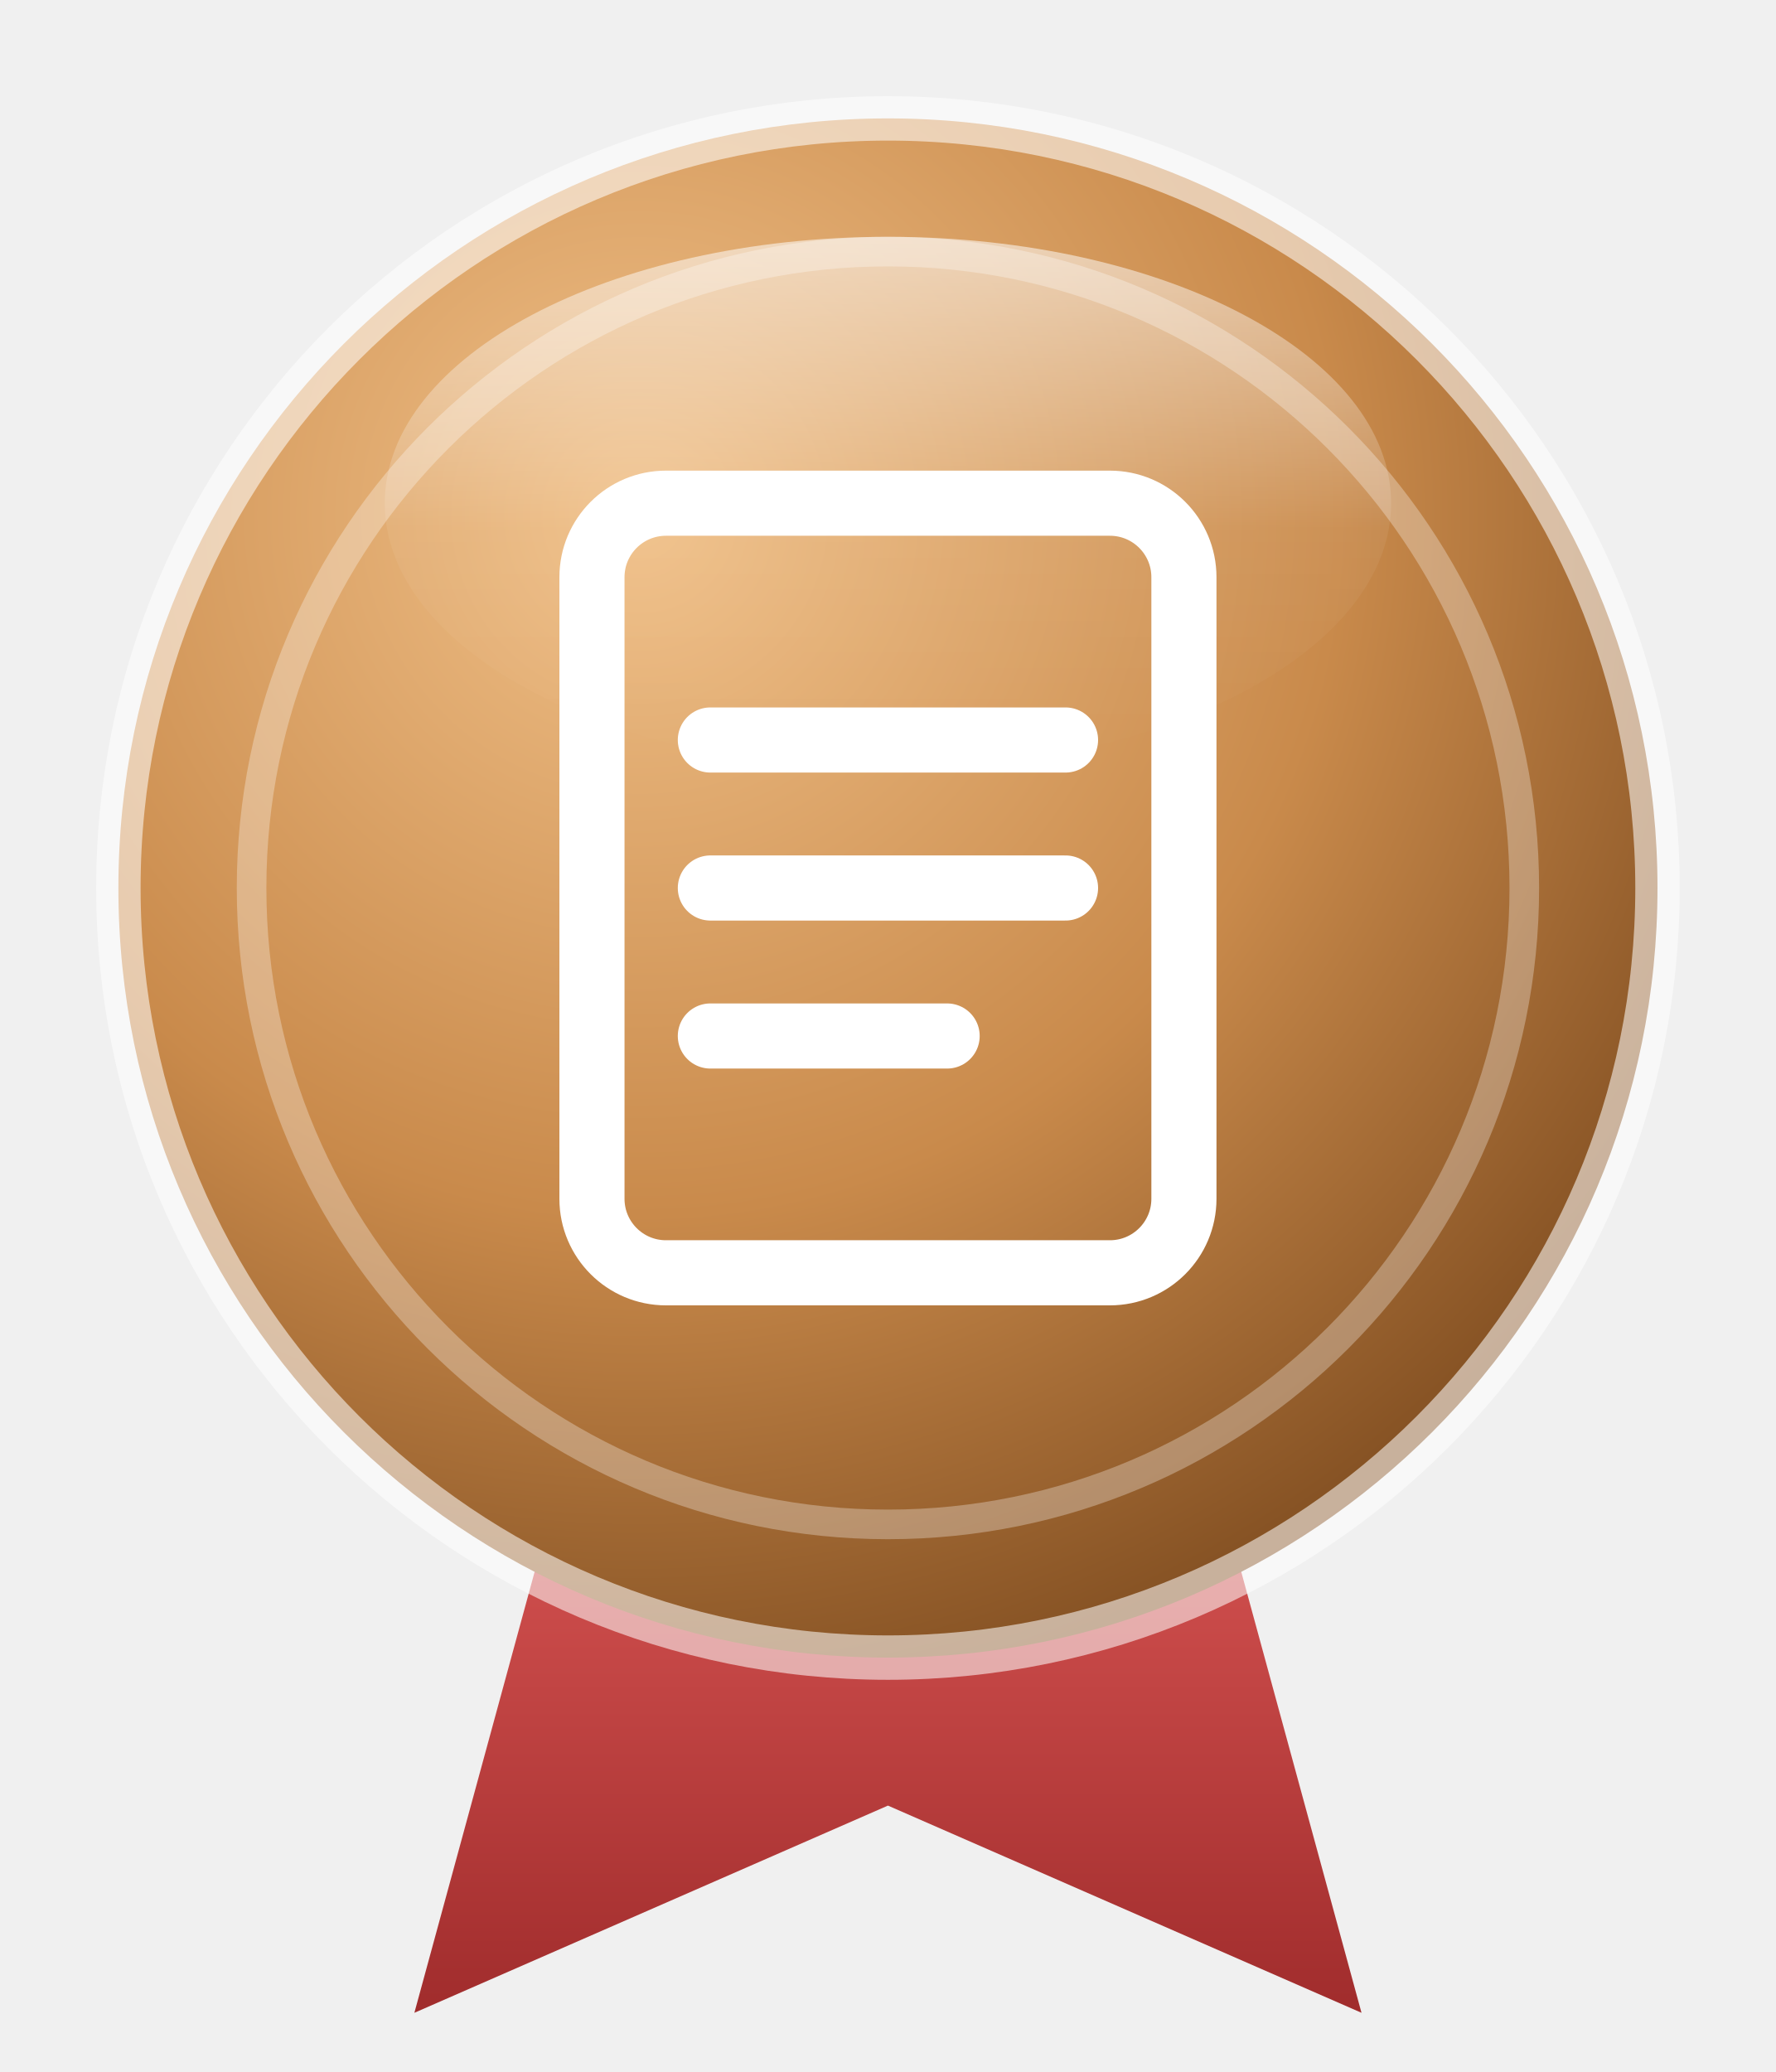
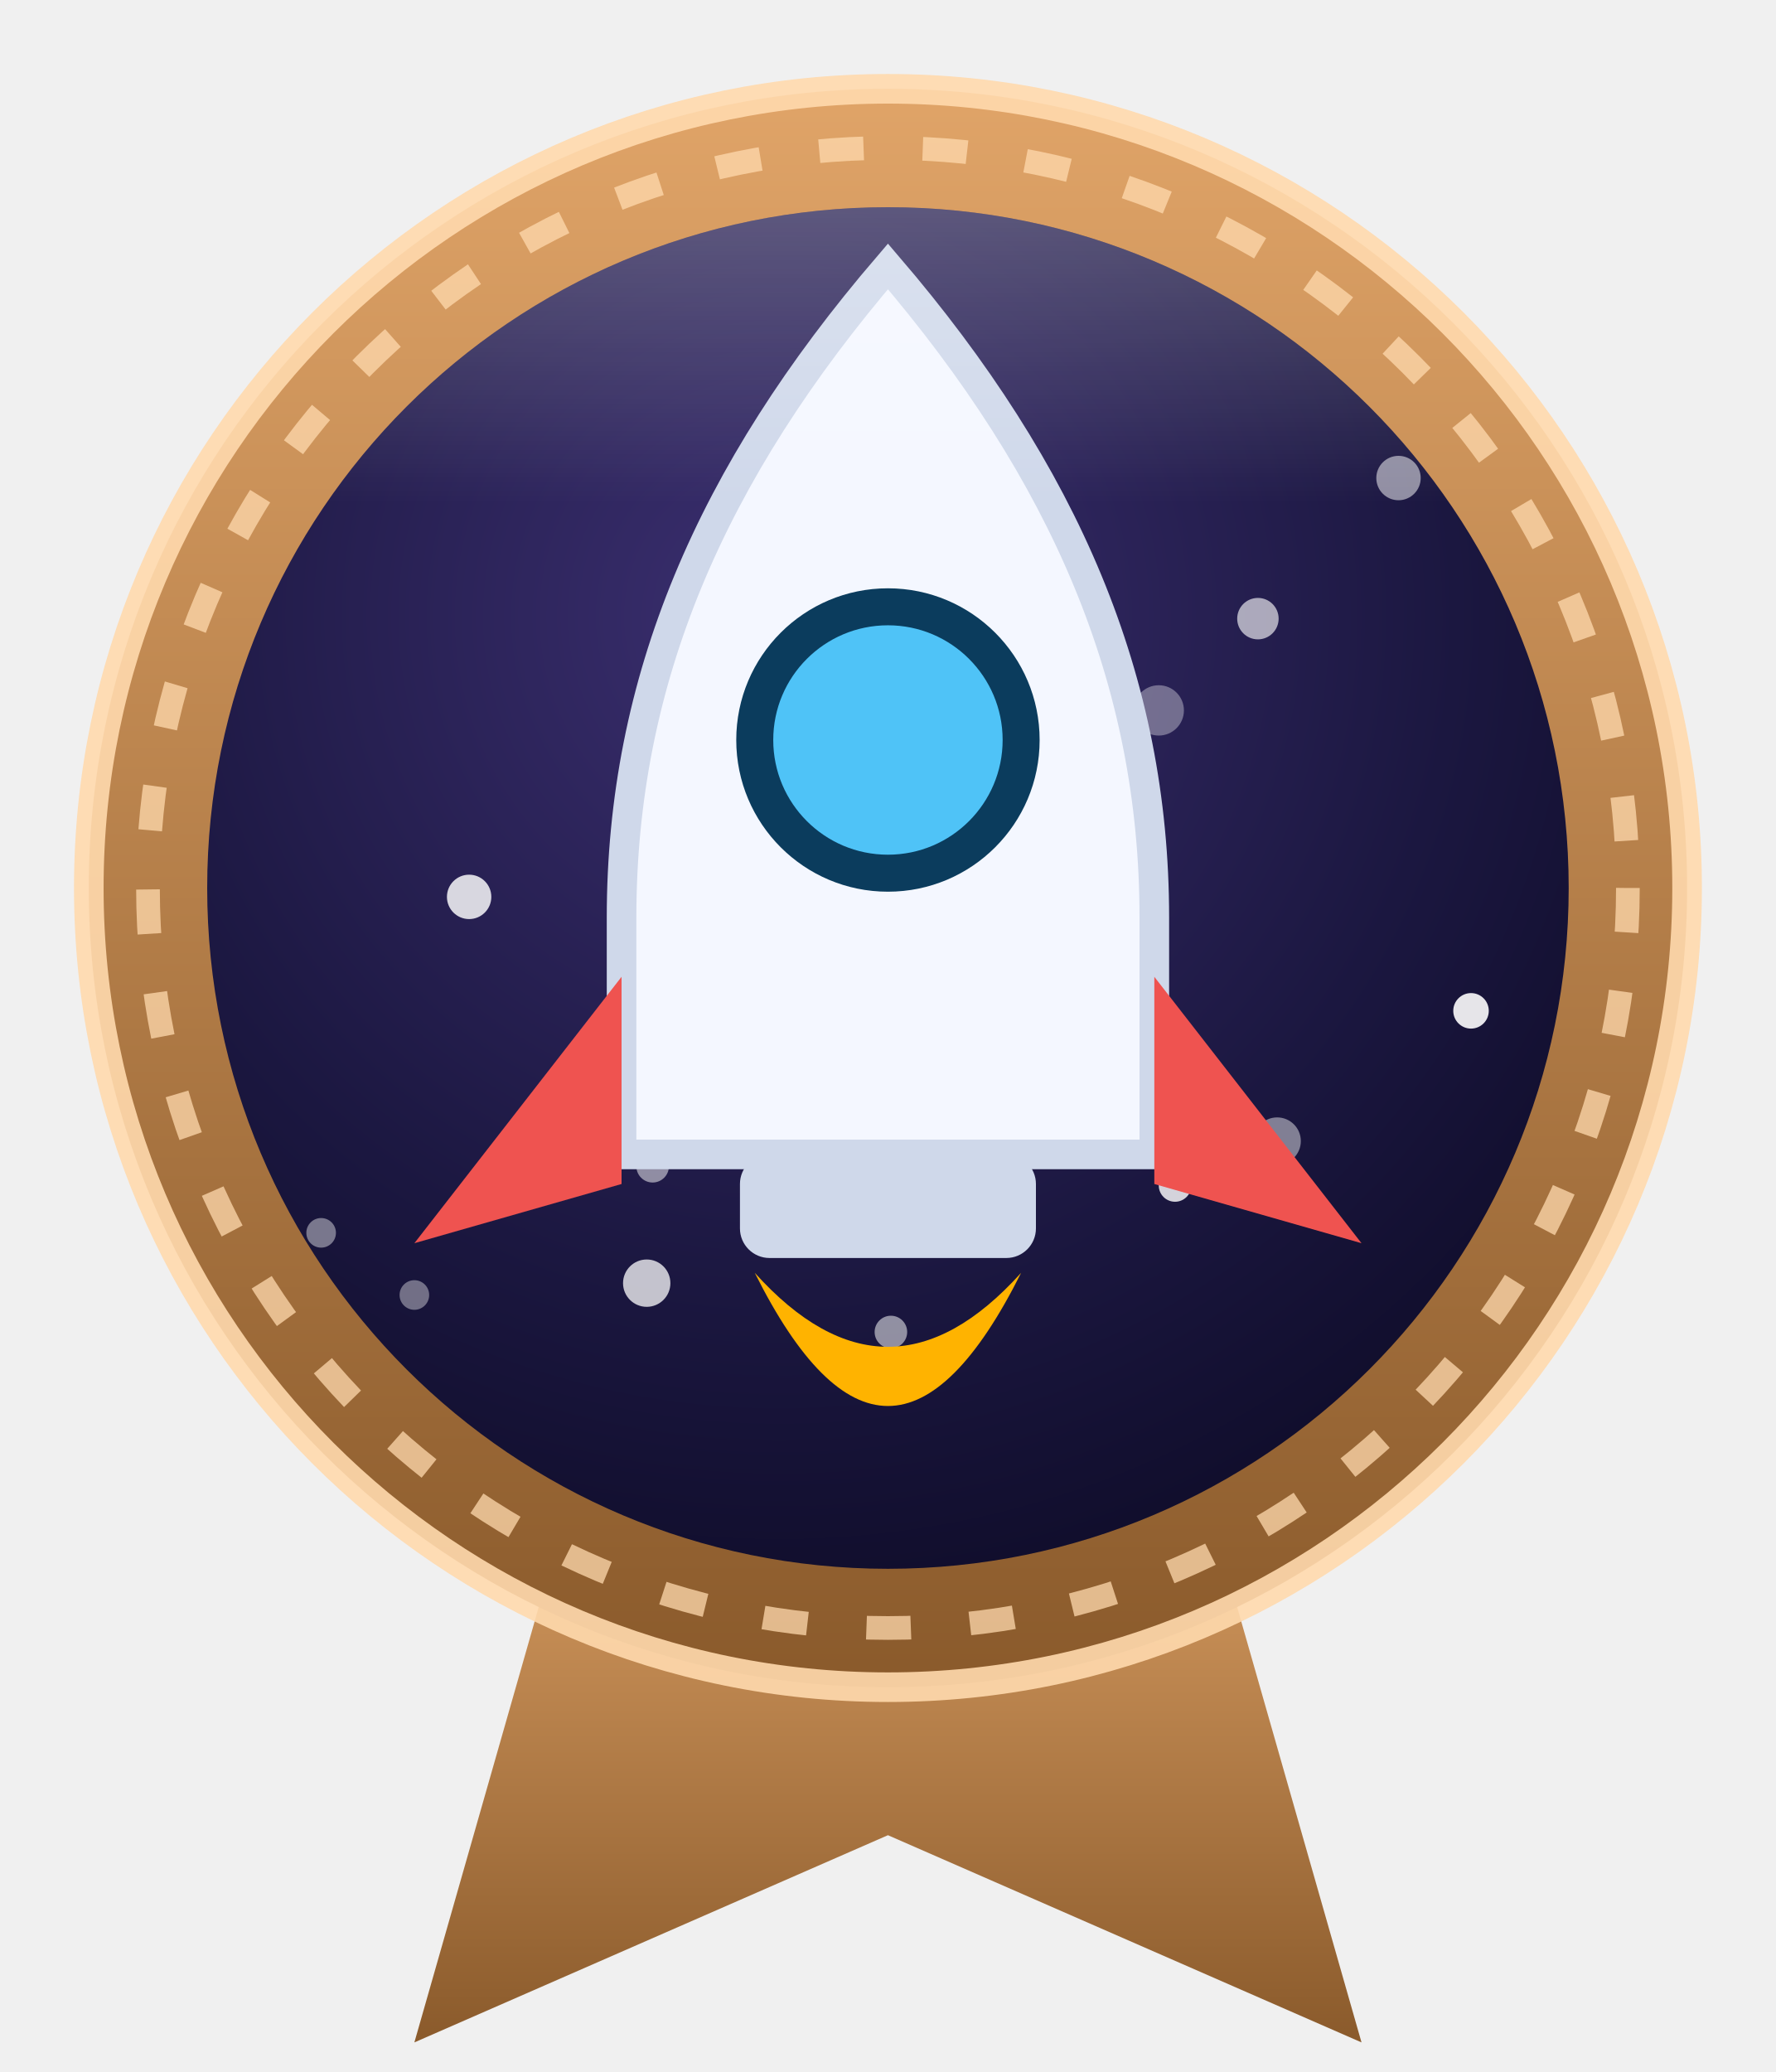
<svg xmlns="http://www.w3.org/2000/svg" viewBox="0 0 120 140" width="120" height="140" role="img">
  <defs>
-     <radialGradient id="b_first_sheet_disc" cx="34%" cy="26%" r="82%">
-       <stop offset="0%" stop-color="#f0c088" />
-       <stop offset="55%" stop-color="#c98a4b" />
-       <stop offset="100%" stop-color="#7c4a1e" />
+     <radialGradient id="b_first_sheet_sky" cx="42%" cy="30%" r="86%">
+       <stop offset="0%" stop-color="#3b2f70" />
+       <stop offset="58%" stop-color="#1b1740" />
+       <stop offset="100%" stop-color="#0a0820" />
    </radialGradient>
+     <linearGradient id="b_first_sheet_ring" x1="0" y1="0" x2="0" y2="1">
+       <stop offset="0%" stop-color="#e0a468" />
+       <stop offset="100%" stop-color="#8a5a2b" />
+     </linearGradient>
    <linearGradient id="b_first_sheet_sheen" x1="0" y1="0" x2="0" y2="1">
-       <stop offset="0%" stop-color="#fff" stop-opacity="0.55" />
-       <stop offset="55%" stop-color="#fff" stop-opacity="0.06" />
-       <stop offset="100%" stop-color="#fff" stop-opacity="0" />
+       <stop offset="0%" stop-color="#fff" stop-opacity="0.30" />
+       <stop offset="60%" stop-color="#fff" stop-opacity="0" />
    </linearGradient>
-     <linearGradient id="b_first_sheet_rib" x1="0" y1="0" x2="0" y2="1">
-       <stop offset="0%" stop-color="#e35d5b" />
-       <stop offset="100%" stop-color="#a02c2c" />
-     </linearGradient>
+     <clipPath id="b_first_sheet_disc">
+       <circle cx="60" cy="60" r="46" />
+     </clipPath>
  </defs>
-   <path d="M40 92 L28 136 L60 122 L92 136 L80 92 Z" fill="url(#b_first_sheet_rib)" />
-   <circle cx="60" cy="60" r="52" fill="url(#b_first_sheet_disc)" />
-   <circle cx="60" cy="60" r="52" fill="none" stroke="#fff" stroke-opacity="0.55" stroke-width="3" />
-   <circle cx="60" cy="60" r="43" fill="none" stroke="#fff" stroke-opacity="0.30" stroke-width="2" />
-   <g transform="translate(10,10) scale(1.0)" fill="none" stroke="#fff" stroke-width="4.4" stroke-linecap="round" stroke-linejoin="round">
-     <rect x="30" y="24" width="40" height="52" rx="5" />
-     <line x1="38" y1="40" x2="62" y2="40" />
-     <line x1="38" y1="50" x2="62" y2="50" />
-     <line x1="38" y1="60" x2="54" y2="60" />
+   <path d="M40 96 L28 138 L60 124 L92 138 L80 96 Z" fill="url(#b_first_sheet_ring)" />
+   <circle cx="60" cy="60" r="54" fill="url(#b_first_sheet_ring)" />
+   <circle cx="60" cy="60" r="54" fill="none" stroke="#ffd9ad" stroke-width="2" stroke-opacity="0.9" />
+   <circle cx="60" cy="60" r="50" fill="none" stroke="#ffd9ad" stroke-width="1.6" stroke-dasharray="3 4" stroke-opacity="0.75" />
+   <circle cx="60" cy="60" r="46" fill="url(#b_first_sheet_sky)" />
+   <g clip-path="url(#b_first_sheet_disc)">
+     <circle cx="31.7" cy="60.6" r="1.5" fill="#fff" opacity="0.82" />
+     <circle cx="85.0" cy="41.8" r="1.4" fill="#fff" opacity="0.62" />
+     <circle cx="60.2" cy="90.0" r="1.1" fill="#fff" opacity="0.52" />
+     <circle cx="21.7" cy="83.3" r="1.0" fill="#fff" opacity="0.42" />
+     <circle cx="44.1" cy="78.8" r="1.1" fill="#fff" opacity="0.50" />
+     <circle cx="69.5" cy="53.8" r="1.1" fill="#fff" opacity="0.61" />
+     <circle cx="99.4" cy="68.3" r="1.2" fill="#fff" opacity="0.89" />
+     <circle cx="78.3" cy="48.0" r="1.7" fill="#fff" opacity="0.35" />
+     <circle cx="43.7" cy="86.7" r="1.6" fill="#fff" opacity="0.74" />
+     <circle cx="62.6" cy="44.6" r="1.0" fill="#fff" opacity="0.65" />
+     <circle cx="86.3" cy="77.1" r="1.6" fill="#fff" opacity="0.45" />
+     <circle cx="94.5" cy="32.3" r="1.5" fill="#fff" opacity="0.51" />
+     <circle cx="28.0" cy="87.5" r="1.0" fill="#fff" opacity="0.39" />
+     <circle cx="79.4" cy="80.1" r="1.1" fill="#fff" opacity="0.81" />
+     <circle cx="50.3" cy="48.4" r="0.9" fill="#fff" opacity="0.87" />
+     <circle cx="51.9" cy="66.7" r="1.3" fill="#fff" opacity="0.75" />
+     <g>
+       <path d="M60 18 C72 32 78 46 78 62 L78 78 L42 78 L42 62 C42 46 48 32 60 18 Z" fill="#f4f7ff" stroke="#cfd8ea" stroke-width="2" />
+       <circle cx="60" cy="50" r="9" fill="#4fc3f7" stroke="#0b3c5d" stroke-width="2.5" />
+       <polygon points="42.0,66.0 28.0,84.0 42.0,80.0" fill="#ef5350" />
+       <polygon points="78.0,66.0 92.0,84.0 78.0,80.0" fill="#ef5350" />
+       <rect x="50" y="78" width="20" height="7" rx="2" fill="#cfd8ea" />
+       <path d="M51.0 86 Q60 104 69.0 86 Q60 96 51.0 86 Z" fill="#ffb300" />
+     </g>
+     <ellipse cx="60" cy="30" rx="40" ry="20" fill="url(#b_first_sheet_sheen)" />
  </g>
-   <ellipse cx="60" cy="34" rx="34" ry="18" fill="url(#b_first_sheet_sheen)" />
</svg>
